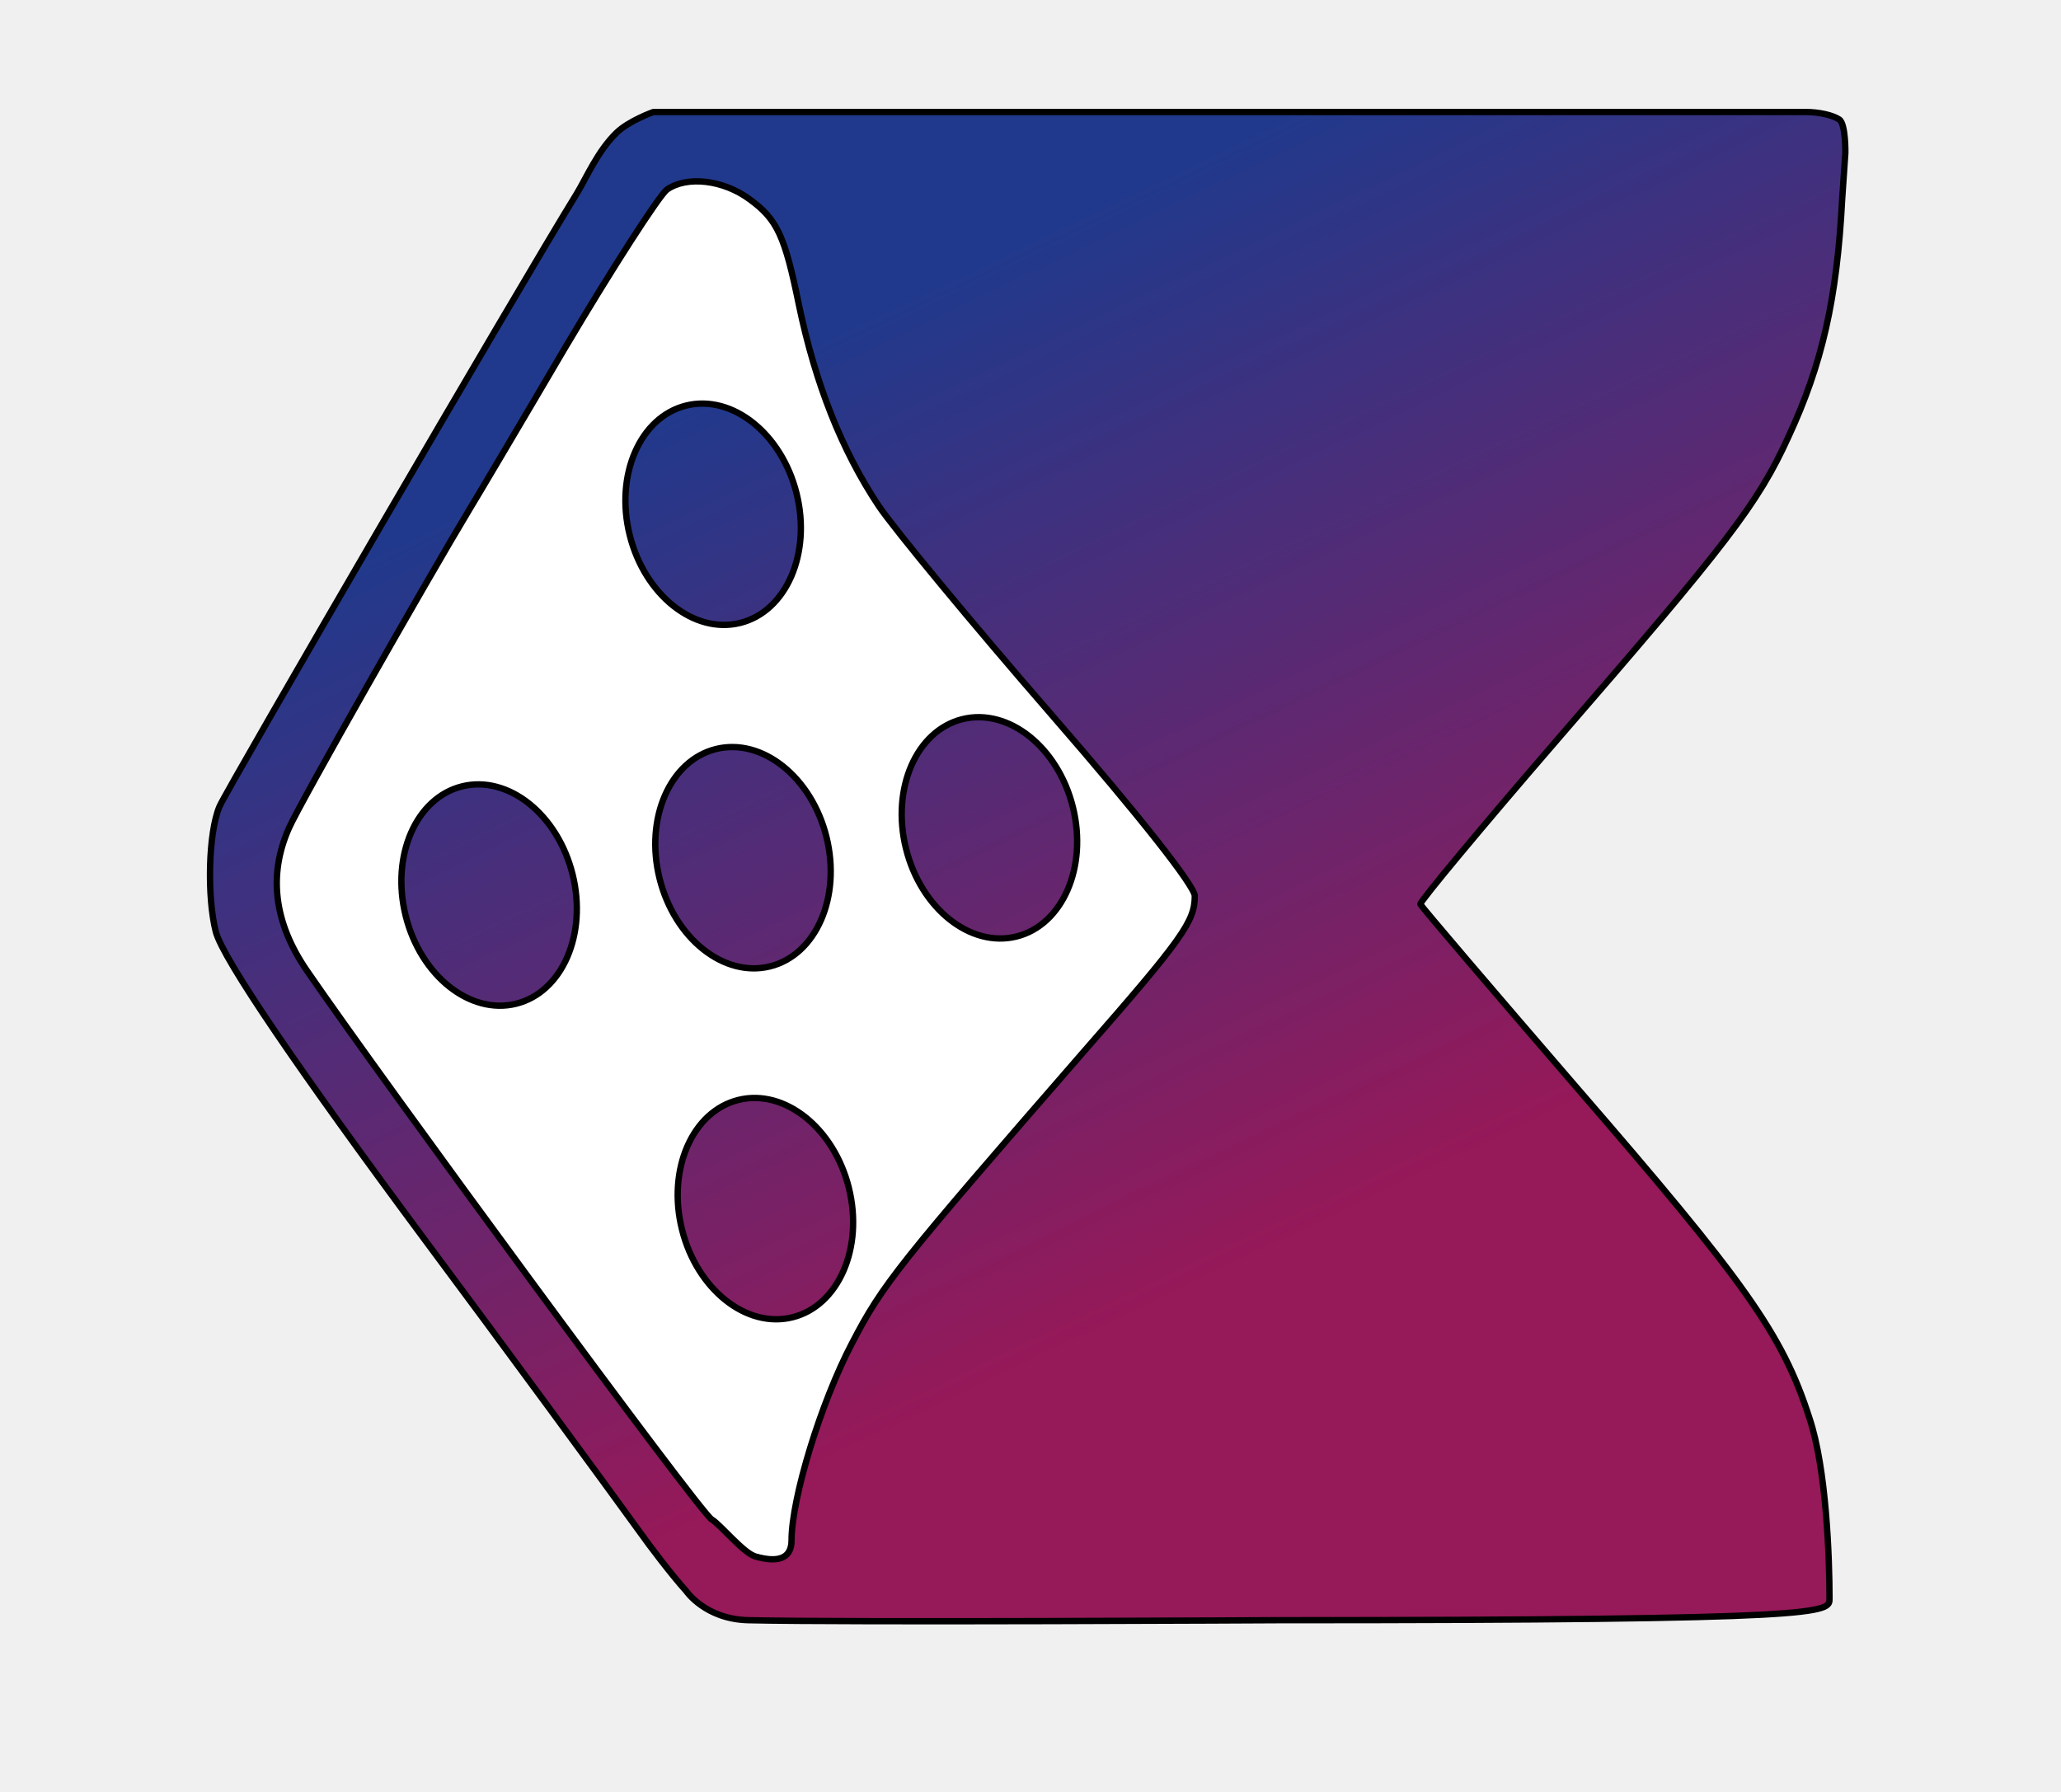
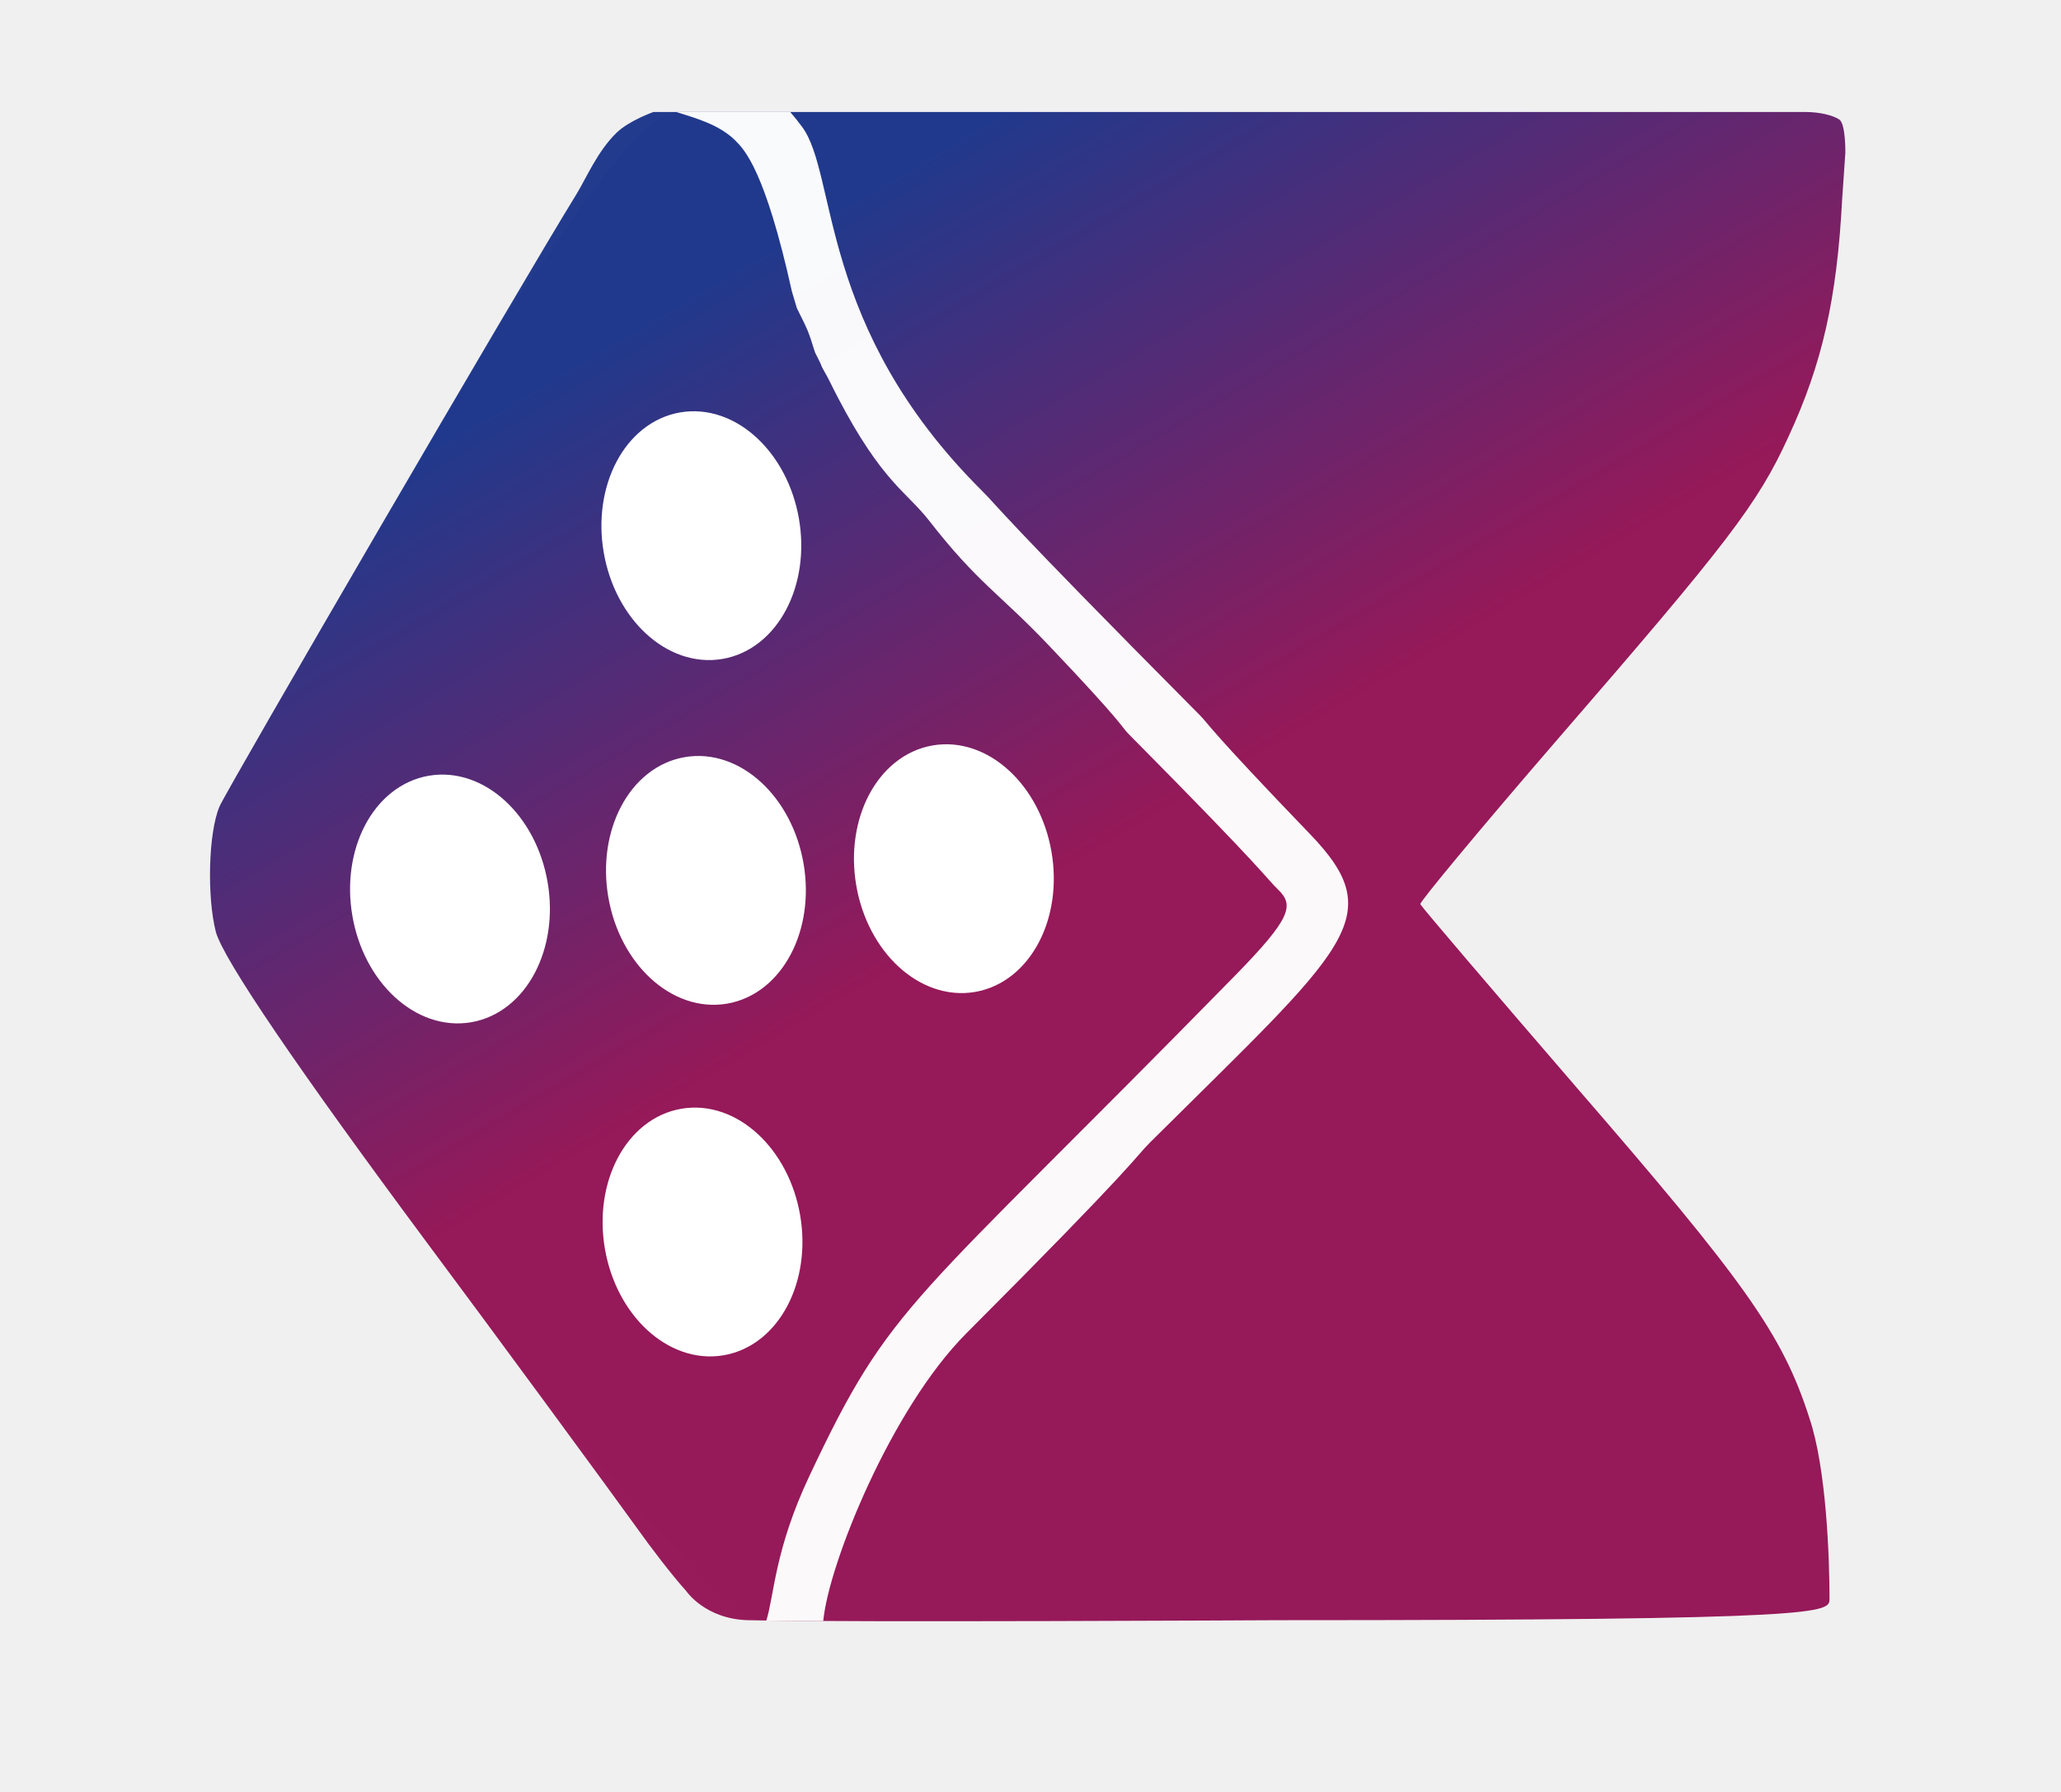
<svg xmlns="http://www.w3.org/2000/svg" width="100%" height="100%" viewBox="0 0 276 240" version="1.1" xml:space="preserve" style="fill-rule:evenodd;clip-rule:evenodd;stroke-linejoin:round;stroke-miterlimit:2;">
  <g>
-     <clipPath id="_clip1">
-       <path d="M84.3,17.2C82.6,18.5 79.4,22.4 77.2,26C69.6,38.3 30.5,105.5 29.4,108C27.9,111.5 27.7,120.1 28.9,124.8C29.9,128.5 40,143.3 57,166.2C66.4,178.8 81.8,199.8 85.4,204.8C87.1,207.2 90,211 91.9,213.1L98.2,214L171.1,217C245.4,217 241,213 241,211.1C241,205.8 244.6,196.7 242.3,189.9C238.7,178.7 233.7,171.7 211,145.5C199.7,132.4 190.4,121.5 190.2,121.1C190.1,120.8 198.4,110.8 208.6,99C231.3,72.8 235.4,67.5 239.5,58.5C244,48.8 246,40.1 246.7,26.6L237.3,21L87.5,15L84.3,17.2Z" />
-     </clipPath>
-     <g clip-path="url(#_clip1)">
-       <rect x="0" y="0" width="276" height="240" style="fill:white;" />
+     <g>
+       <clipPath id="_clip1">
+         <path d="M84.3,17.2C82.6,18.5 79.4,22.4 77.2,26C69.6,38.3 30.5,105.5 29.4,108C27.9,111.5 27.7,120.1 28.9,124.8C29.9,128.5 40,143.3 57,166.2C66.4,178.8 81.8,199.8 85.4,204.8C87.1,207.2 90,211 91.9,213.1L98.2,214L171.1,217C245.4,217 241,213 241,211.1C241,205.8 244.6,196.7 242.3,189.9C238.7,178.7 233.7,171.7 211,145.5C199.7,132.4 190.4,121.5 190.2,121.1C190.1,120.8 198.4,110.8 208.6,99C231.3,72.8 235.4,67.5 239.5,58.5C244,48.8 246,40.1 246.7,26.6L237.3,21L87.5,15L84.3,17.2Z" />
+       </clipPath>
+       <g clip-path="url(#_clip1)">
+         <path d="M90.558,15L241.788,15C243.626,15 245.411,15.419 246.3,16C247.188,16.581 247.12,20.487 247.12,20.487L246.7,26.6C246,40.1 244,48.8 239.5,58.5C235.4,67.5 231.3,72.8 208.6,99C198.4,110.8 190.1,120.8 190.2,121.1C190.4,121.5 199.7,132.4 211,145.5C233.7,171.7 238.7,178.7 242.3,189.9C244.6,196.7 245,208.8 245,214.1C245,216 245.4,217 171.1,217C171.1,217 131.302,217.215 110.247,217.109C107.28,217.094 104.684,217.073 102.625,217.044L102.562,217.241C102.411,217.23 102.21,217.595 100.961,217.016C100.693,217.011 100.439,217.006 100.2,217C94.445,216.864 91.9,213.1 91.9,213.1C90,211 87.1,207.2 85.4,204.8C83.282,201.858 77.079,193.377 70.416,184.327C65.755,177.996 60.869,171.386 57,166.2C40,143.3 29.9,128.5 28.9,124.8C27.7,120.1 27.9,111.5 29.4,108C30.199,106.184 51.053,70.222 65.315,45.969C70.685,36.837 75.121,29.364 77.2,26C78.529,23.825 80.012,20.262 82.561,17.783C84.231,16.159 87.5,15 87.5,15L90.086,15C90.156,14.972 90.227,14.945 90.298,14.918L90.558,15Z" style="fill:white;" />
+       </g>
    </g>
  </g>
  <g transform="matrix(0.1,0,0,-0.1,0,240)">
-     <path d="M875,2250L2417.884,2250C2436.256,2250 2454.115,2245.812 2463,2240C2471.885,2234.188 2471.196,2195.13 2471.196,2195.13L2467,2134C2460,1999 2440,1912 2395,1815C2354,1725 2313,1672 2086,1410C1984,1292 1901,1192 1902,1189C1904,1185 1997,1076 2110,945C2337,683 2387,613 2423,501C2446,433 2450,312 2450,259C2450,240 2454,230 1711,230C1711,230 1134.123,226.885 1002,230C944.445,231.357 919,269 919,269C900,290 871,328 854,352C818,402 664,612 570,738C400,967 299,1115 289,1152C277,1199 279,1285 294,1320C305,1345 696,2017 772,2140C785.293,2161.752 800.125,2197.376 825.615,2222.168C842.312,2238.408 875,2250 875,2250ZM1004,2133C969,2159 920,2165 893,2146C882,2137 820,2041 756,1933C692,1824 635,1728 630,1720C571,1622 402,1325 387,1291C359,1228 367,1164 411,1100C509,957 935,377 953,365C965,358 997,318 1013,315C1038,308 1060,310 1060,337C1060,393 1099,521 1141,601C1182,680 1203,706 1450,990C1584,1143 1600,1166 1600,1200C1600,1213 1528,1305 1408,1443C1302,1565 1198,1691 1177,1722C1127,1797 1092,1886 1070,1991C1051,2084 1041,2106 1004,2133ZM988.824,926.815C1050.502,942.142 1116.787,889.357 1136.753,809.014C1156.719,728.67 1122.854,650.998 1061.176,635.67C999.498,620.343 933.213,673.127 913.247,753.471C893.281,833.815 927.146,911.487 988.824,926.815ZM958.824,1396.815C1020.502,1412.142 1086.787,1359.357 1106.753,1279.014C1126.719,1198.67 1092.854,1120.998 1031.176,1105.67C969.498,1090.343 903.213,1143.127 883.247,1223.471C863.281,1303.815 897.146,1381.487 958.824,1396.815ZM918.824,1856.815C980.502,1872.142 1046.787,1819.357 1066.753,1739.014C1086.719,1658.67 1052.854,1580.998 991.176,1565.67C929.498,1550.343 863.213,1603.127 843.247,1683.471C823.281,1763.815 857.146,1841.487 918.824,1856.815ZM618.824,1346.815C680.502,1362.142 746.787,1309.357 766.753,1229.014C786.719,1148.67 752.854,1070.998 691.176,1055.67C629.498,1040.343 563.213,1093.127 543.247,1173.471C523.281,1253.815 557.146,1331.487 618.824,1346.815ZM1288.824,1436.815C1350.502,1452.142 1416.787,1399.357 1436.753,1319.014C1456.719,1238.67 1422.854,1160.998 1361.176,1145.67C1299.498,1130.343 1233.213,1183.127 1213.247,1263.471C1193.281,1343.815 1227.146,1421.487 1288.824,1436.815Z" style="fill:url(#_Linear2);stroke:black;stroke-width:8.5px;" />
+     <path d="M875,2250L2417.884,2250C2436.256,2250 2454.115,2245.812 2463,2240C2471.885,2234.188 2471.196,2195.13 2471.196,2195.13L2467,2134C2460,1999 2440,1912 2395,1815C2354,1725 2313,1672 2086,1410C1984,1292 1901,1192 1902,1189C1904,1185 1997,1076 2110,945C2337,683 2387,613 2423,501C2446,433 2450,312 2450,259C2450,240 2454,230 1711,230C1711,230 1134.123,226.885 1002,230C944.445,231.357 919,269 919,269C900,290 871,328 854,352C818,402 664,612 570,738C400,967 299,1115 289,1152C277,1199 279,1285 294,1320C305,1345 696,2017 772,2140C785.293,2161.752 800.125,2197.376 825.615,2222.168C842.312,2238.408 875,2250 875,2250Z" style="fill:url(#_Linear2);" />
+     <g transform="matrix(10.23516,0,0,-10.23516,110.3685,2340.476)">
+       <path d="M53.031,39.097C58.278,30.175 62.612,22.874 64.643,19.587C65.942,17.462 67.391,13.981 69.881,11.559C71.513,9.972 74.706,8.84 74.706,8.84L77.233,8.84C72.724,10.634 69.293,14.871 53.031,39.097ZM87.858,206.215C87.597,206.209 87.348,206.204 87.115,206.199C81.491,206.066 79.005,202.388 79.005,202.388C77.149,200.336 74.316,196.624 72.655,194.279C70.585,191.405 64.524,183.119 58.015,174.277C70.882,189.444 82.065,202.223 84.741,204.22C86.201,205.31 87.186,205.903 87.858,206.215Z" style="fill:white;fill-opacity:0.01;" />
+       <path d="M77.694,8.84L92.61,8.84C93.12,9.432 93.634,10.075 94.153,10.773C98.849,17.089 96.171,36.959 117.648,58.355C119.973,60.67 119.6,60.981 146.214,87.784C147.411,88.99 147.091,89.269 160.647,103.362C171.138,114.269 165.36,118.179 139.684,143.683C137.717,145.637 138.207,146.06 115.658,168.653C105.814,178.517 97.616,198.882 96.931,206.305C94.032,206.291 91.496,206.27 89.484,206.242C90.53,202.875 90.571,196.969 95.117,187.322C105.961,164.31 108.006,165.563 150.83,121.825C158.204,114.293 158.555,112.63 156.422,110.574C154.793,109.004 155.168,108.685 136.827,90.176C135.949,89.29 136.298,88.997 126.397,78.594C119.901,71.769 117.163,70.506 110.778,62.31C107.821,58.515 104.637,57.278 98.879,46.277C97.845,44.301 97.953,44.331 96.838,42.365C96.685,42.095 96.612,41.785 96.46,41.516L95.852,40.295C94.905,37.232 94.862,37.323 93.479,34.506L92.827,32.324C89.319,16.464 86.621,13.769 85.428,12.576C83.342,10.493 80.25,9.645 77.694,8.84Z" style="fill:white;fill-opacity:0.97;" />
+     </g>
+     <g transform="matrix(0.997304,-0.073377,0.073377,0.997304,-138.7767,46.00271)">
+       <path d="M988.824,926.815C1050.502,942.142 1116.787,889.357 1136.753,809.014C1156.719,728.67 1122.854,650.998 1061.176,635.67C999.498,620.343 933.213,673.127 913.247,753.471C893.281,833.815 927.146,911.487 988.824,926.815Z" style="fill:white;stroke:white;stroke-width:35px;" />
+     </g>
+     <g transform="matrix(0.997304,-0.073377,0.073377,0.997304,-138.7767,46.00271)">
+       <path d="M958.824,1396.815C1020.502,1412.142 1086.787,1359.357 1106.753,1279.014C1126.719,1198.67 1092.854,1120.998 1031.176,1105.67C969.498,1090.343 903.213,1143.127 883.247,1223.471C863.281,1303.815 897.146,1381.487 958.824,1396.815Z" style="fill:white;stroke:white;stroke-width:35px;" />
+     </g>
+     <g transform="matrix(0.997304,-0.073377,0.073377,0.997304,-138.7767,46.00271)">
+       <path d="M918.824,1856.815C980.502,1872.142 1046.787,1819.357 1066.753,1739.014C1086.719,1658.67 1052.854,1580.998 991.176,1565.67C929.498,1550.343 863.213,1603.127 843.247,1683.471C823.281,1763.815 857.146,1841.487 918.824,1856.815Z" style="fill:white;stroke:white;stroke-width:35px;" />
+     </g>
+     <g transform="matrix(0.997304,-0.073377,0.073377,0.997304,-138.7767,46.00271)">
+       <path d="M618.824,1346.815C680.502,1362.142 746.787,1309.357 766.753,1229.014C786.719,1148.67 752.854,1070.998 691.176,1055.67C629.498,1040.343 563.213,1093.127 543.247,1173.471C523.281,1253.815 557.146,1331.487 618.824,1346.815Z" style="fill:white;stroke:white;stroke-width:35px;" />
+     </g>
+     <g transform="matrix(0.997304,-0.073377,0.073377,0.997304,-138.7767,46.00271)">
+       <path d="M1288.824,1436.815C1350.502,1452.142 1416.787,1399.357 1436.753,1319.014C1456.719,1238.67 1422.854,1160.998 1361.176,1145.67C1299.498,1130.343 1233.213,1183.127 1213.247,1263.471C1193.281,1343.815 1227.146,1421.487 1288.824,1436.815Z" style="fill:white;stroke:white;stroke-width:35px;" />
+     </g>
  </g>
  <defs>
-     <linearGradient id="_Linear2" x1="0" y1="0" x2="1" y2="0" gradientUnits="userSpaceOnUse" gradientTransform="matrix(600,-1220,-1220,-600,1290,2040)">
+     <linearGradient id="_Linear2" x1="0" y1="0" x2="1" y2="0" gradientUnits="userSpaceOnUse" gradientTransform="matrix(470,-790,790,470,1150,2140)">
      <stop offset="0" style="stop-color:rgb(33,57,140);stop-opacity:1" />
      <stop offset="1" style="stop-color:rgb(150,25,89);stop-opacity:1" />
    </linearGradient>
  </defs>
</svg>
